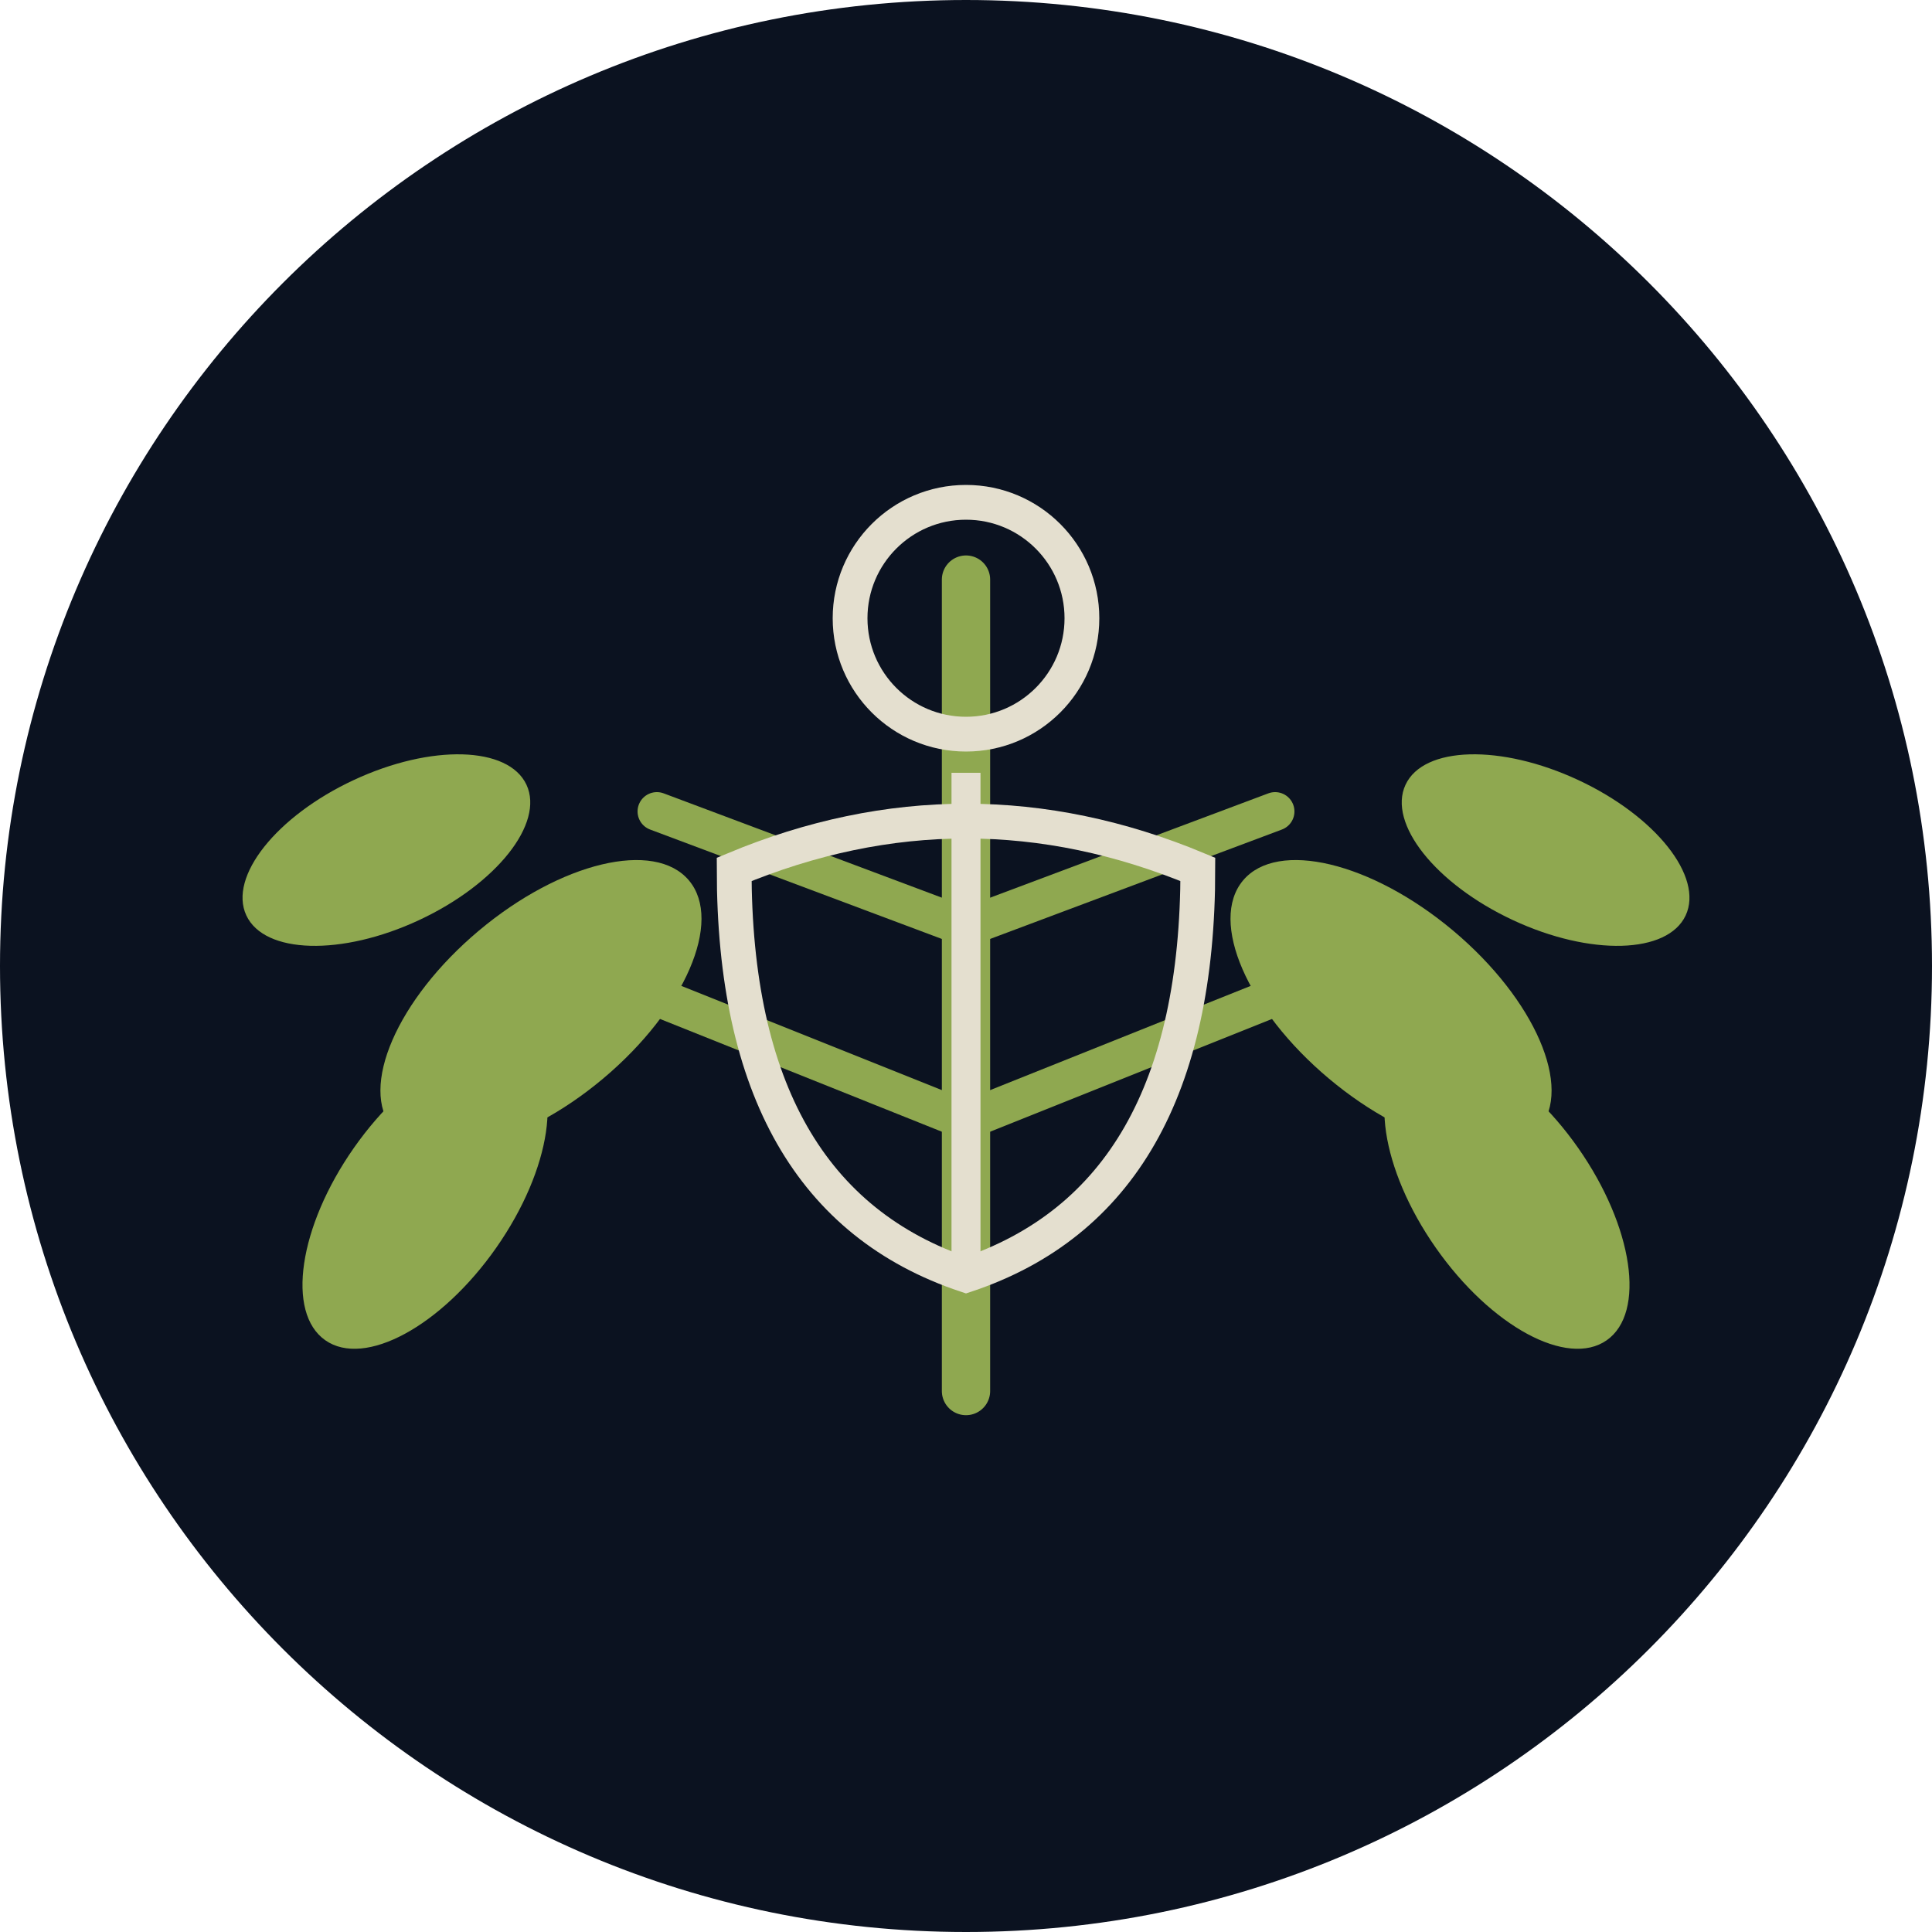
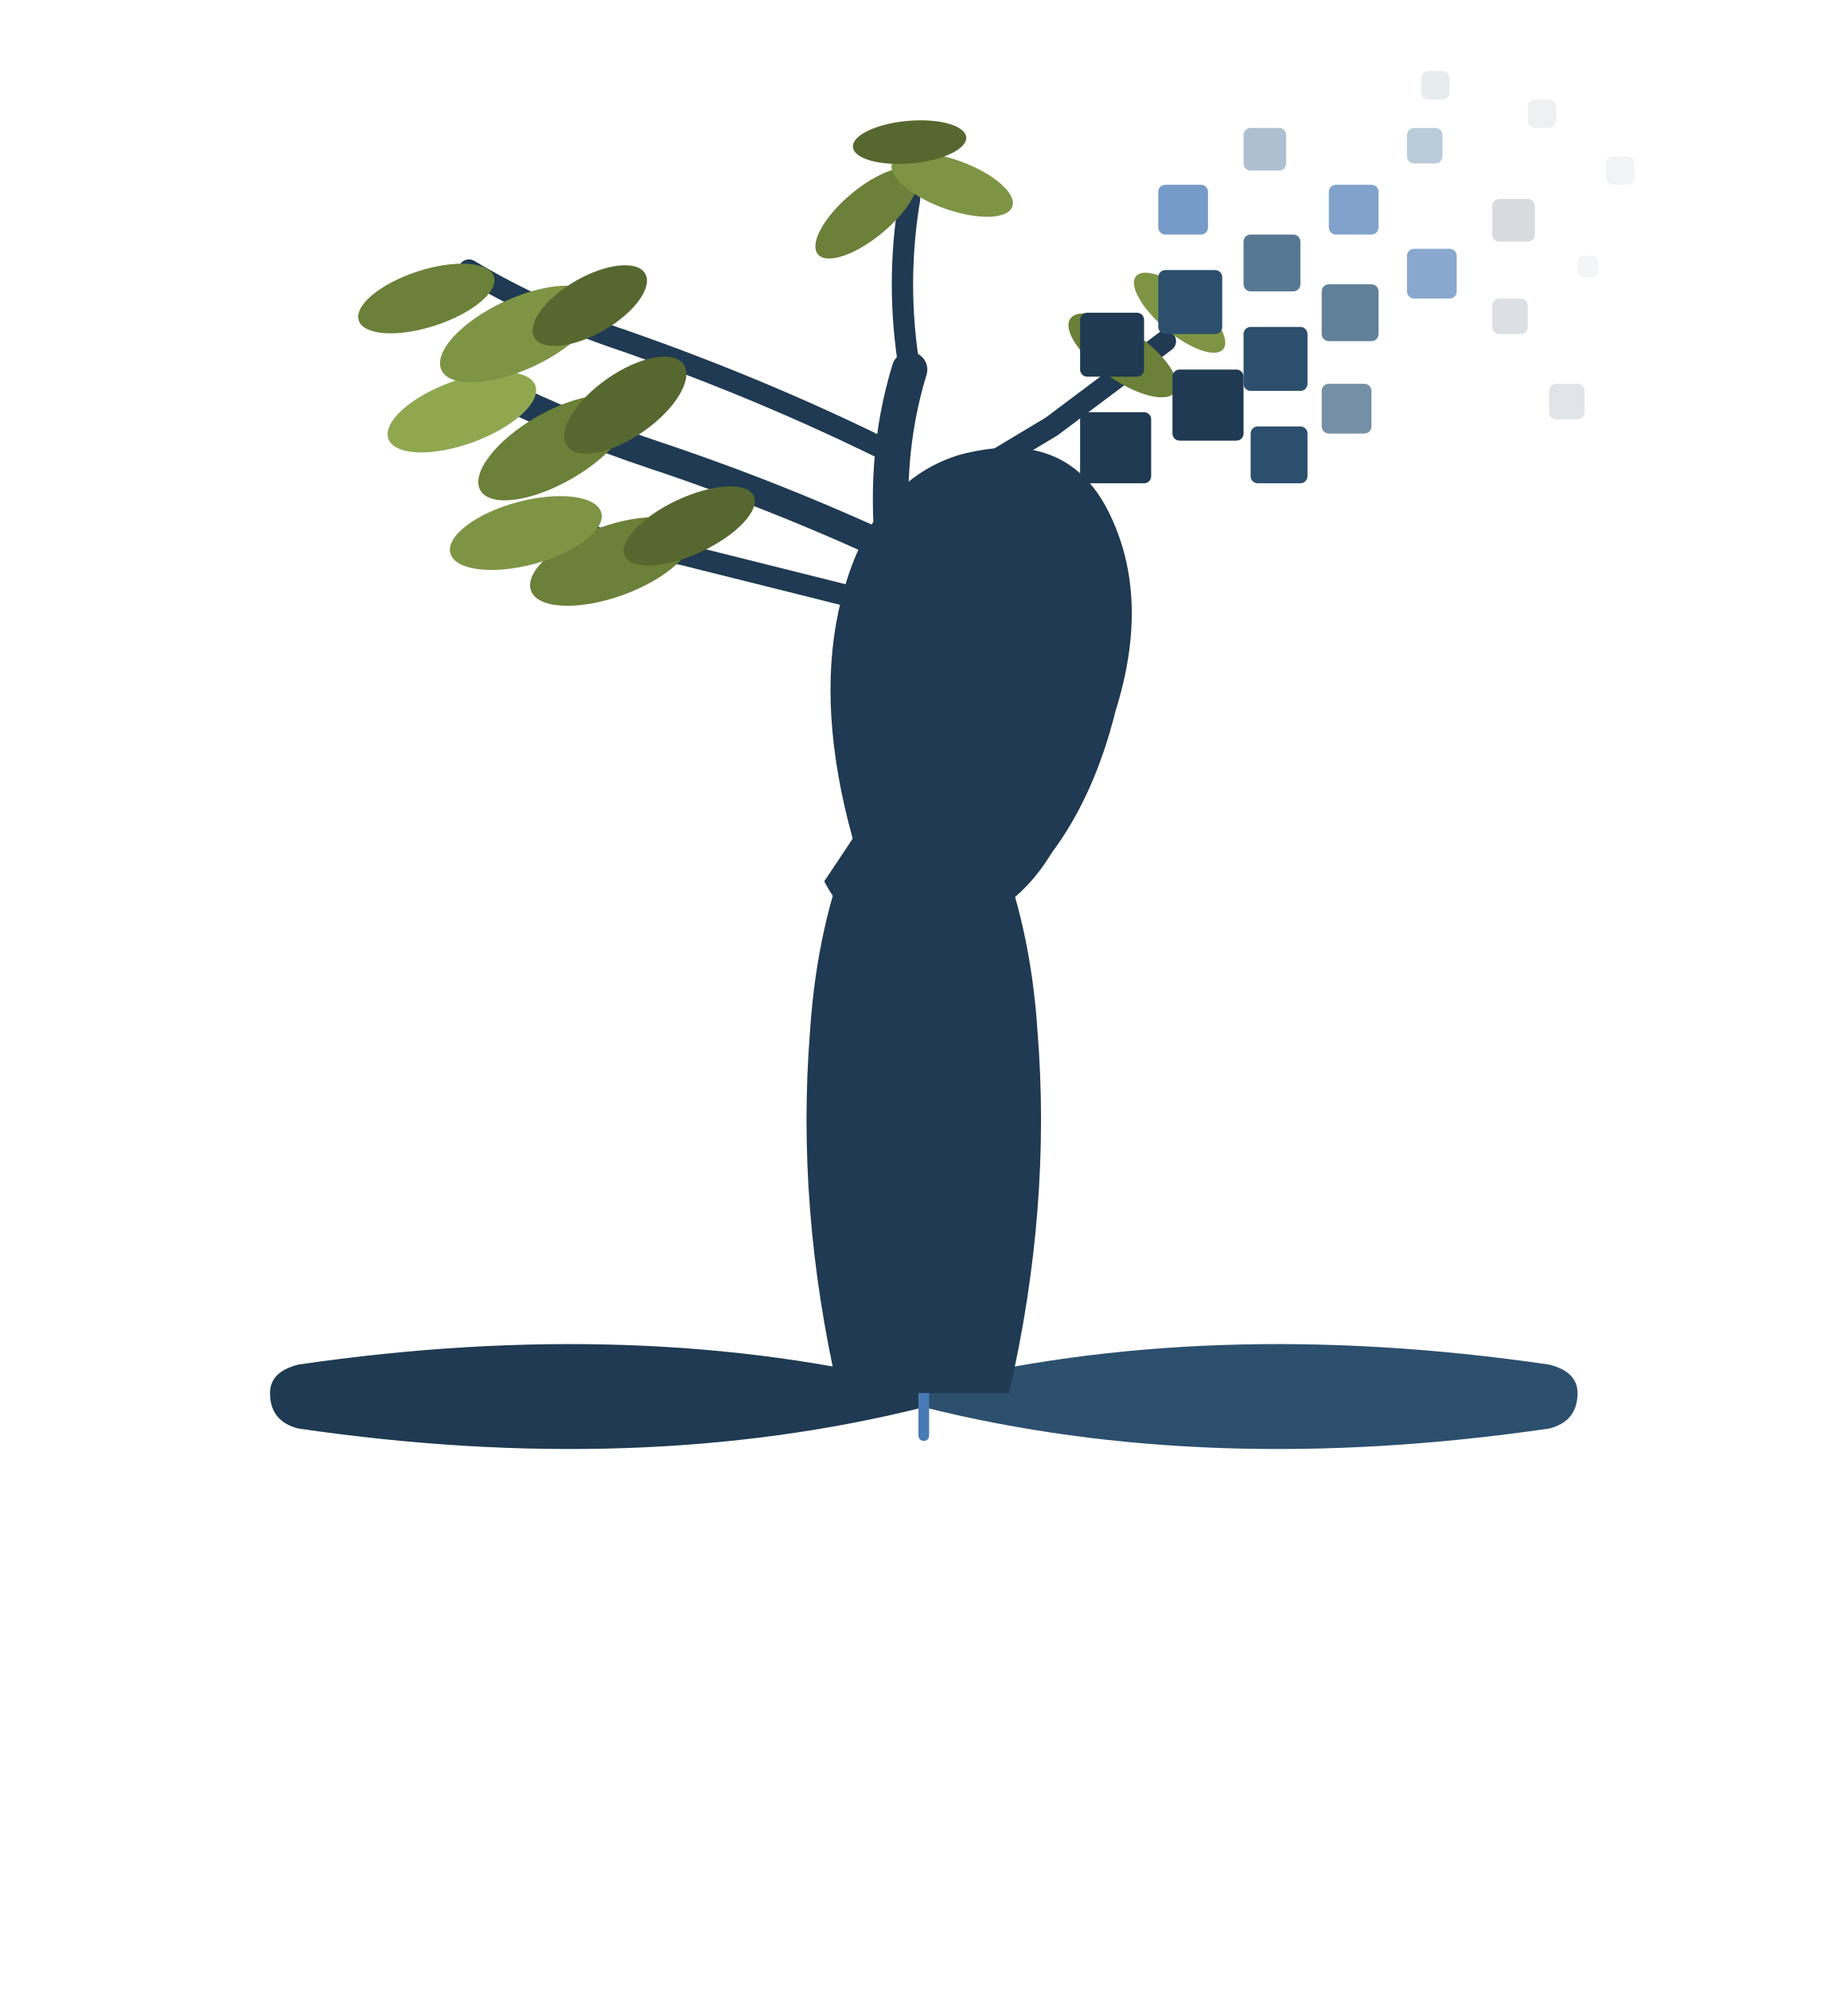
- <svg xmlns="http://www.w3.org/2000/svg" viewBox="0 0 100 100">
-   <circle cx="50" cy="50" r="50" fill="#0b1220" />
-   <ellipse cx="28" cy="52" rx="10" ry="5" fill="#8fa850" transform="rotate(-40 28 52)" />
-   <ellipse cx="22" cy="62" rx="9" ry="4.5" fill="#8fa850" transform="rotate(-55 22 62)" />
-   <ellipse cx="20" cy="44" rx="8" ry="4" fill="#8fa850" transform="rotate(-25 20 44)" />
-   <ellipse cx="72" cy="52" rx="10" ry="5" fill="#8fa850" transform="rotate(40 72 52)" />
-   <ellipse cx="78" cy="62" rx="9" ry="4.5" fill="#8fa850" transform="rotate(55 78 62)" />
-   <ellipse cx="80" cy="44" rx="8" ry="4" fill="#8fa850" transform="rotate(25 80 44)" />
-   <line x1="50" y1="72" x2="50" y2="30" stroke="#8fa850" stroke-width="2.5" stroke-linecap="round" />
-   <line x1="50" y1="58" x2="30" y2="50" stroke="#8fa850" stroke-width="2" stroke-linecap="round" />
-   <line x1="50" y1="58" x2="70" y2="50" stroke="#8fa850" stroke-width="2" stroke-linecap="round" />
-   <line x1="50" y1="48" x2="34" y2="42" stroke="#8fa850" stroke-width="2" stroke-linecap="round" />
-   <line x1="50" y1="48" x2="66" y2="42" stroke="#8fa850" stroke-width="2" stroke-linecap="round" />
-   <path d="M38 45 Q50 40 62 45 Q62 62 50 66 Q38 62 38 45Z" fill="none" stroke="#e4dfcf" stroke-width="1.8" />
-   <line x1="50" y1="40" x2="50" y2="66" stroke="#e4dfcf" stroke-width="1.5" />
-   <circle cx="50" cy="32" r="6" fill="none" stroke="#e4dfcf" stroke-width="1.8" />
+ <svg xmlns="http://www.w3.org/2000/svg" viewBox="0 0 260 280" fill="none">
+   <path d="M130 195 Q90 185 42 192 Q38 193 38 196 Q38 200 42 201 Q90 208 130 198Z" fill="#1f3a52" />
+   <path d="M130 195 Q170 185 218 192 Q222 193 222 196 Q222 200 218 201 Q170 208 130 198Z" fill="#2c4f6e" />
+   <path d="M130 192 L130 202" stroke="#4a7ab5" stroke-width="1.5" stroke-linecap="round" />
+   <path d="M118 196 Q112 170 114 145 Q115 130 120 118            Q130 112 140 118            Q145 130 146 145 Q148 170 142 196Z" fill="#1f3a52" />
+   <path d="M120 118            Q115 100 118 86            Q122 68 135 64            Q150 60 156 72            Q162 84 157 100            Q154 112 148 120            Q140 128 130 128            Q122 128 120 118Z" fill="#1f3a52" />
+   <path d="M154 86 Q160 91 157 98 Q154 103 150 101" fill="#1f3a52" />
+   <path d="M148 120 Q142 130 130 132 Q120 132 116 124 L120 118Z" fill="#1f3a52" />
+   <path d="M130 112 Q128 96 126 80 Q124 65 128 52" stroke="#1f3a52" stroke-width="5" stroke-linecap="round" />
+   <path d="M127 78 Q110 70 92 64 Q80 60 70 55" stroke="#1f3a52" stroke-width="4" stroke-linecap="round" />
+   <path d="M126 64 Q108 55 88 48 Q76 44 66 38" stroke="#1f3a52" stroke-width="3" stroke-linecap="round" />
+   <path d="M128 86 Q112 82 96 78 Q84 76 74 73" stroke="#1f3a52" stroke-width="3" stroke-linecap="round" />
+   <path d="M128 72 Q138 66 148 60 Q156 54 164 48" stroke="#1f3a52" stroke-width="3" stroke-linecap="round" />
+   <path d="M128 52 Q126 40 128 28" stroke="#1f3a52" stroke-width="3" stroke-linecap="round" />
+   <ellipse cx="86" cy="79" rx="12" ry="5" fill="#6b8038" transform="rotate(-20 86 79)" />
+   <ellipse cx="74" cy="75" rx="11" ry="4.5" fill="#7e9445" transform="rotate(-15 74 75)" />
+   <ellipse cx="97" cy="74" rx="10" ry="4" fill="#56682f" transform="rotate(-25 97 74)" />
+   <ellipse cx="78" cy="63" rx="12" ry="5" fill="#6b8038" transform="rotate(-30 78 63)" />
+   <ellipse cx="65" cy="58" rx="11" ry="4.5" fill="#8fa850" transform="rotate(-20 65 58)" />
+   <ellipse cx="88" cy="57" rx="10" ry="4.5" fill="#56682f" transform="rotate(-35 88 57)" />
+   <ellipse cx="73" cy="47" rx="12" ry="5" fill="#7e9445" transform="rotate(-25 73 47)" />
+   <ellipse cx="60" cy="42" rx="10" ry="4" fill="#6b8038" transform="rotate(-18 60 42)" />
+   <ellipse cx="83" cy="43" rx="9" ry="4" fill="#56682f" transform="rotate(-30 83 43)" />
+   <ellipse cx="122" cy="30" rx="9" ry="3.5" fill="#6b8038" transform="rotate(-40 122 30)" />
+   <ellipse cx="134" cy="26" rx="9" ry="3.5" fill="#7e9445" transform="rotate(20 134 26)" />
+   <ellipse cx="128" cy="20" rx="8" ry="3" fill="#56682f" transform="rotate(-5 128 20)" />
+   <ellipse cx="158" cy="50" rx="9" ry="3.5" fill="#6b8038" transform="rotate(35 158 50)" />
+   <ellipse cx="166" cy="44" rx="8" ry="3" fill="#7e9445" transform="rotate(40 166 44)" />
+   <rect x="152" y="58" width="10" height="10" rx="1" fill="#1f3a52" />
+   <rect x="165" y="52" width="10" height="10" rx="1" fill="#1f3a52" />
+   <rect x="152" y="44" width="9" height="9" rx="1" fill="#1f3a52" />
+   <rect x="163" y="38" width="9" height="9" rx="1" fill="#2c4f6e" />
+   <rect x="175" y="46" width="9" height="9" rx="1" fill="#2c4f6e" />
+   <rect x="176" y="60" width="8" height="8" rx="1" fill="#2c4f6e" />
+   <rect x="175" y="33" width="8" height="8" rx="1" fill="#3a6080" opacity=".85" />
+   <rect x="186" y="40" width="8" height="8" rx="1" fill="#3a6080" opacity=".80" />
+   <rect x="163" y="26" width="7" height="7" rx="1" fill="#4a7ab5" opacity=".75" />
+   <rect x="187" y="26" width="7" height="7" rx="1" fill="#4a7ab5" opacity=".70" />
+   <rect x="198" y="35" width="7" height="7" rx="1" fill="#4a7ab5" opacity=".65" />
+   <rect x="186" y="54" width="7" height="7" rx="1" fill="#3a6080" opacity=".70" />
+   <rect x="175" y="18" width="6" height="6" rx="1" fill="#6b8bab" opacity=".55" />
+   <rect x="198" y="18" width="5" height="5" rx="1" fill="#6b8bab" opacity=".45" />
+   <rect x="210" y="28" width="6" height="6" rx="1" fill="#9aa6b2" opacity=".40" />
+   <rect x="210" y="42" width="5" height="5" rx="1" fill="#9aa6b2" opacity=".35" />
+   <rect x="218" y="54" width="5" height="5" rx="1" fill="#9aa6b2" opacity=".30" />
+   <rect x="200" y="10" width="4" height="4" rx="1" fill="#b0bec5" opacity=".30" />
+   <rect x="215" y="14" width="4" height="4" rx="1" fill="#b0bec5" opacity=".22" />
+   <rect x="226" y="22" width="4" height="4" rx="1" fill="#b0bec5" opacity=".18" />
+   <rect x="222" y="36" width="3" height="3" rx="1" fill="#b0bec5" opacity=".15" />
</svg>
